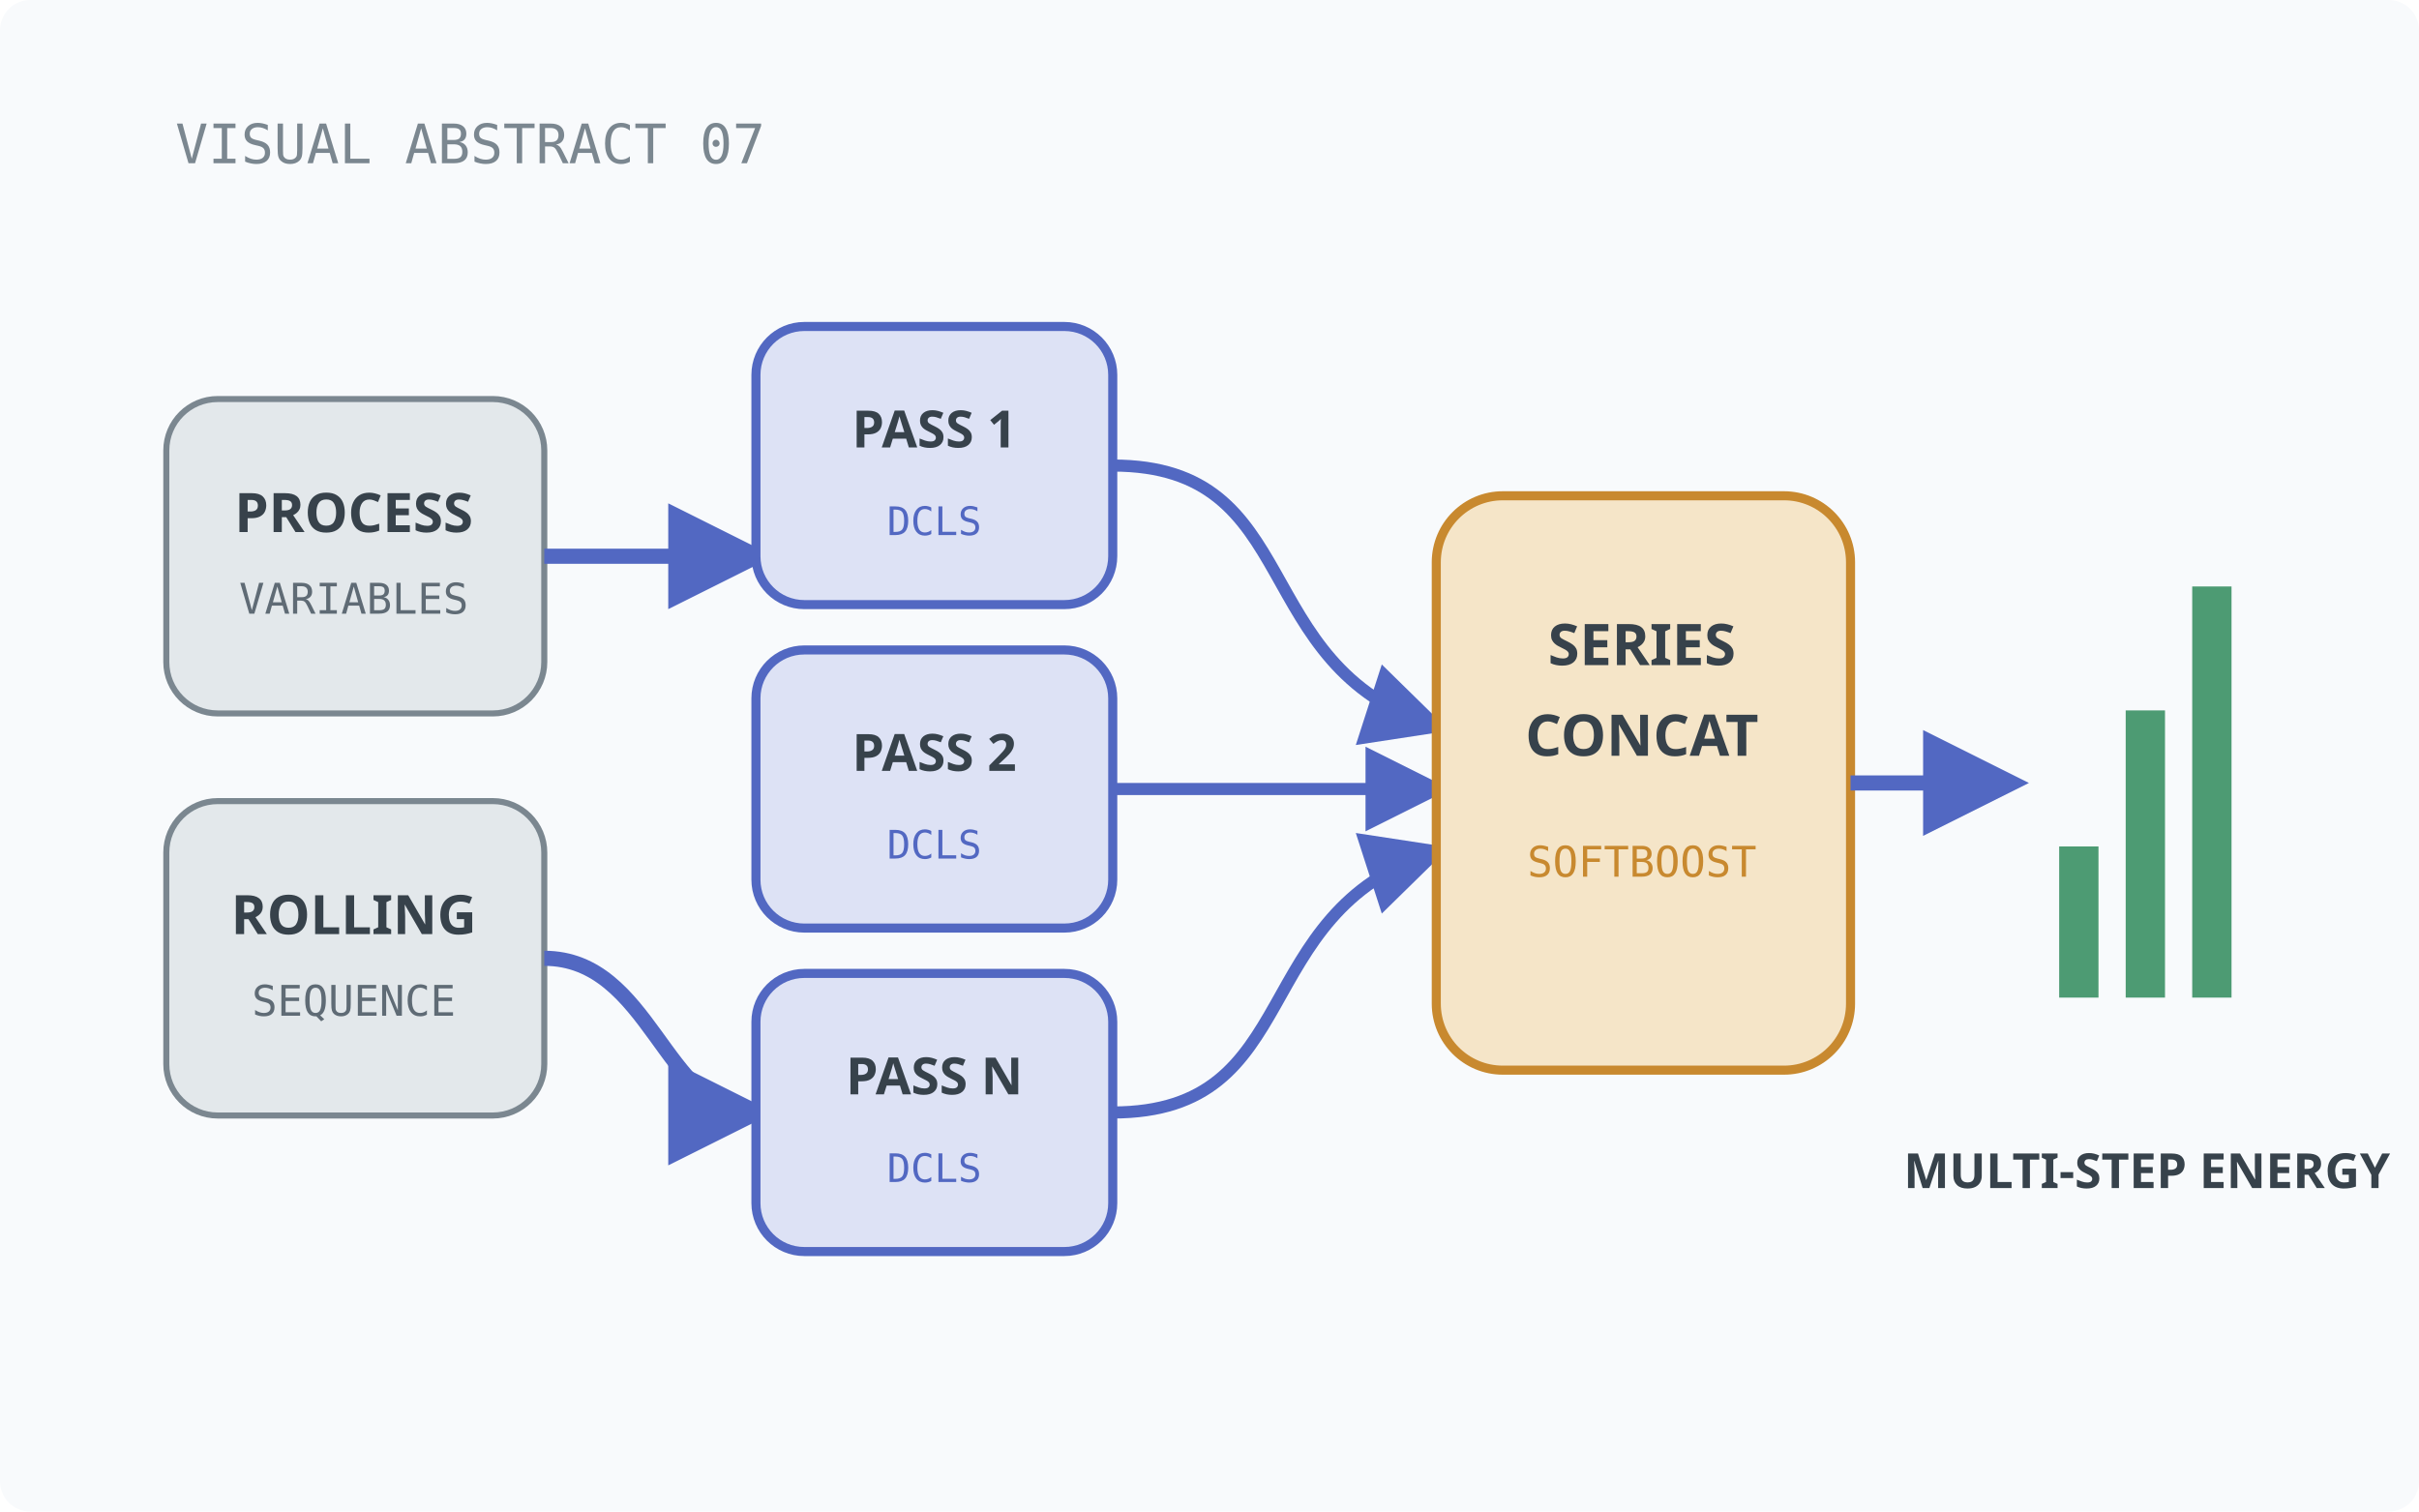
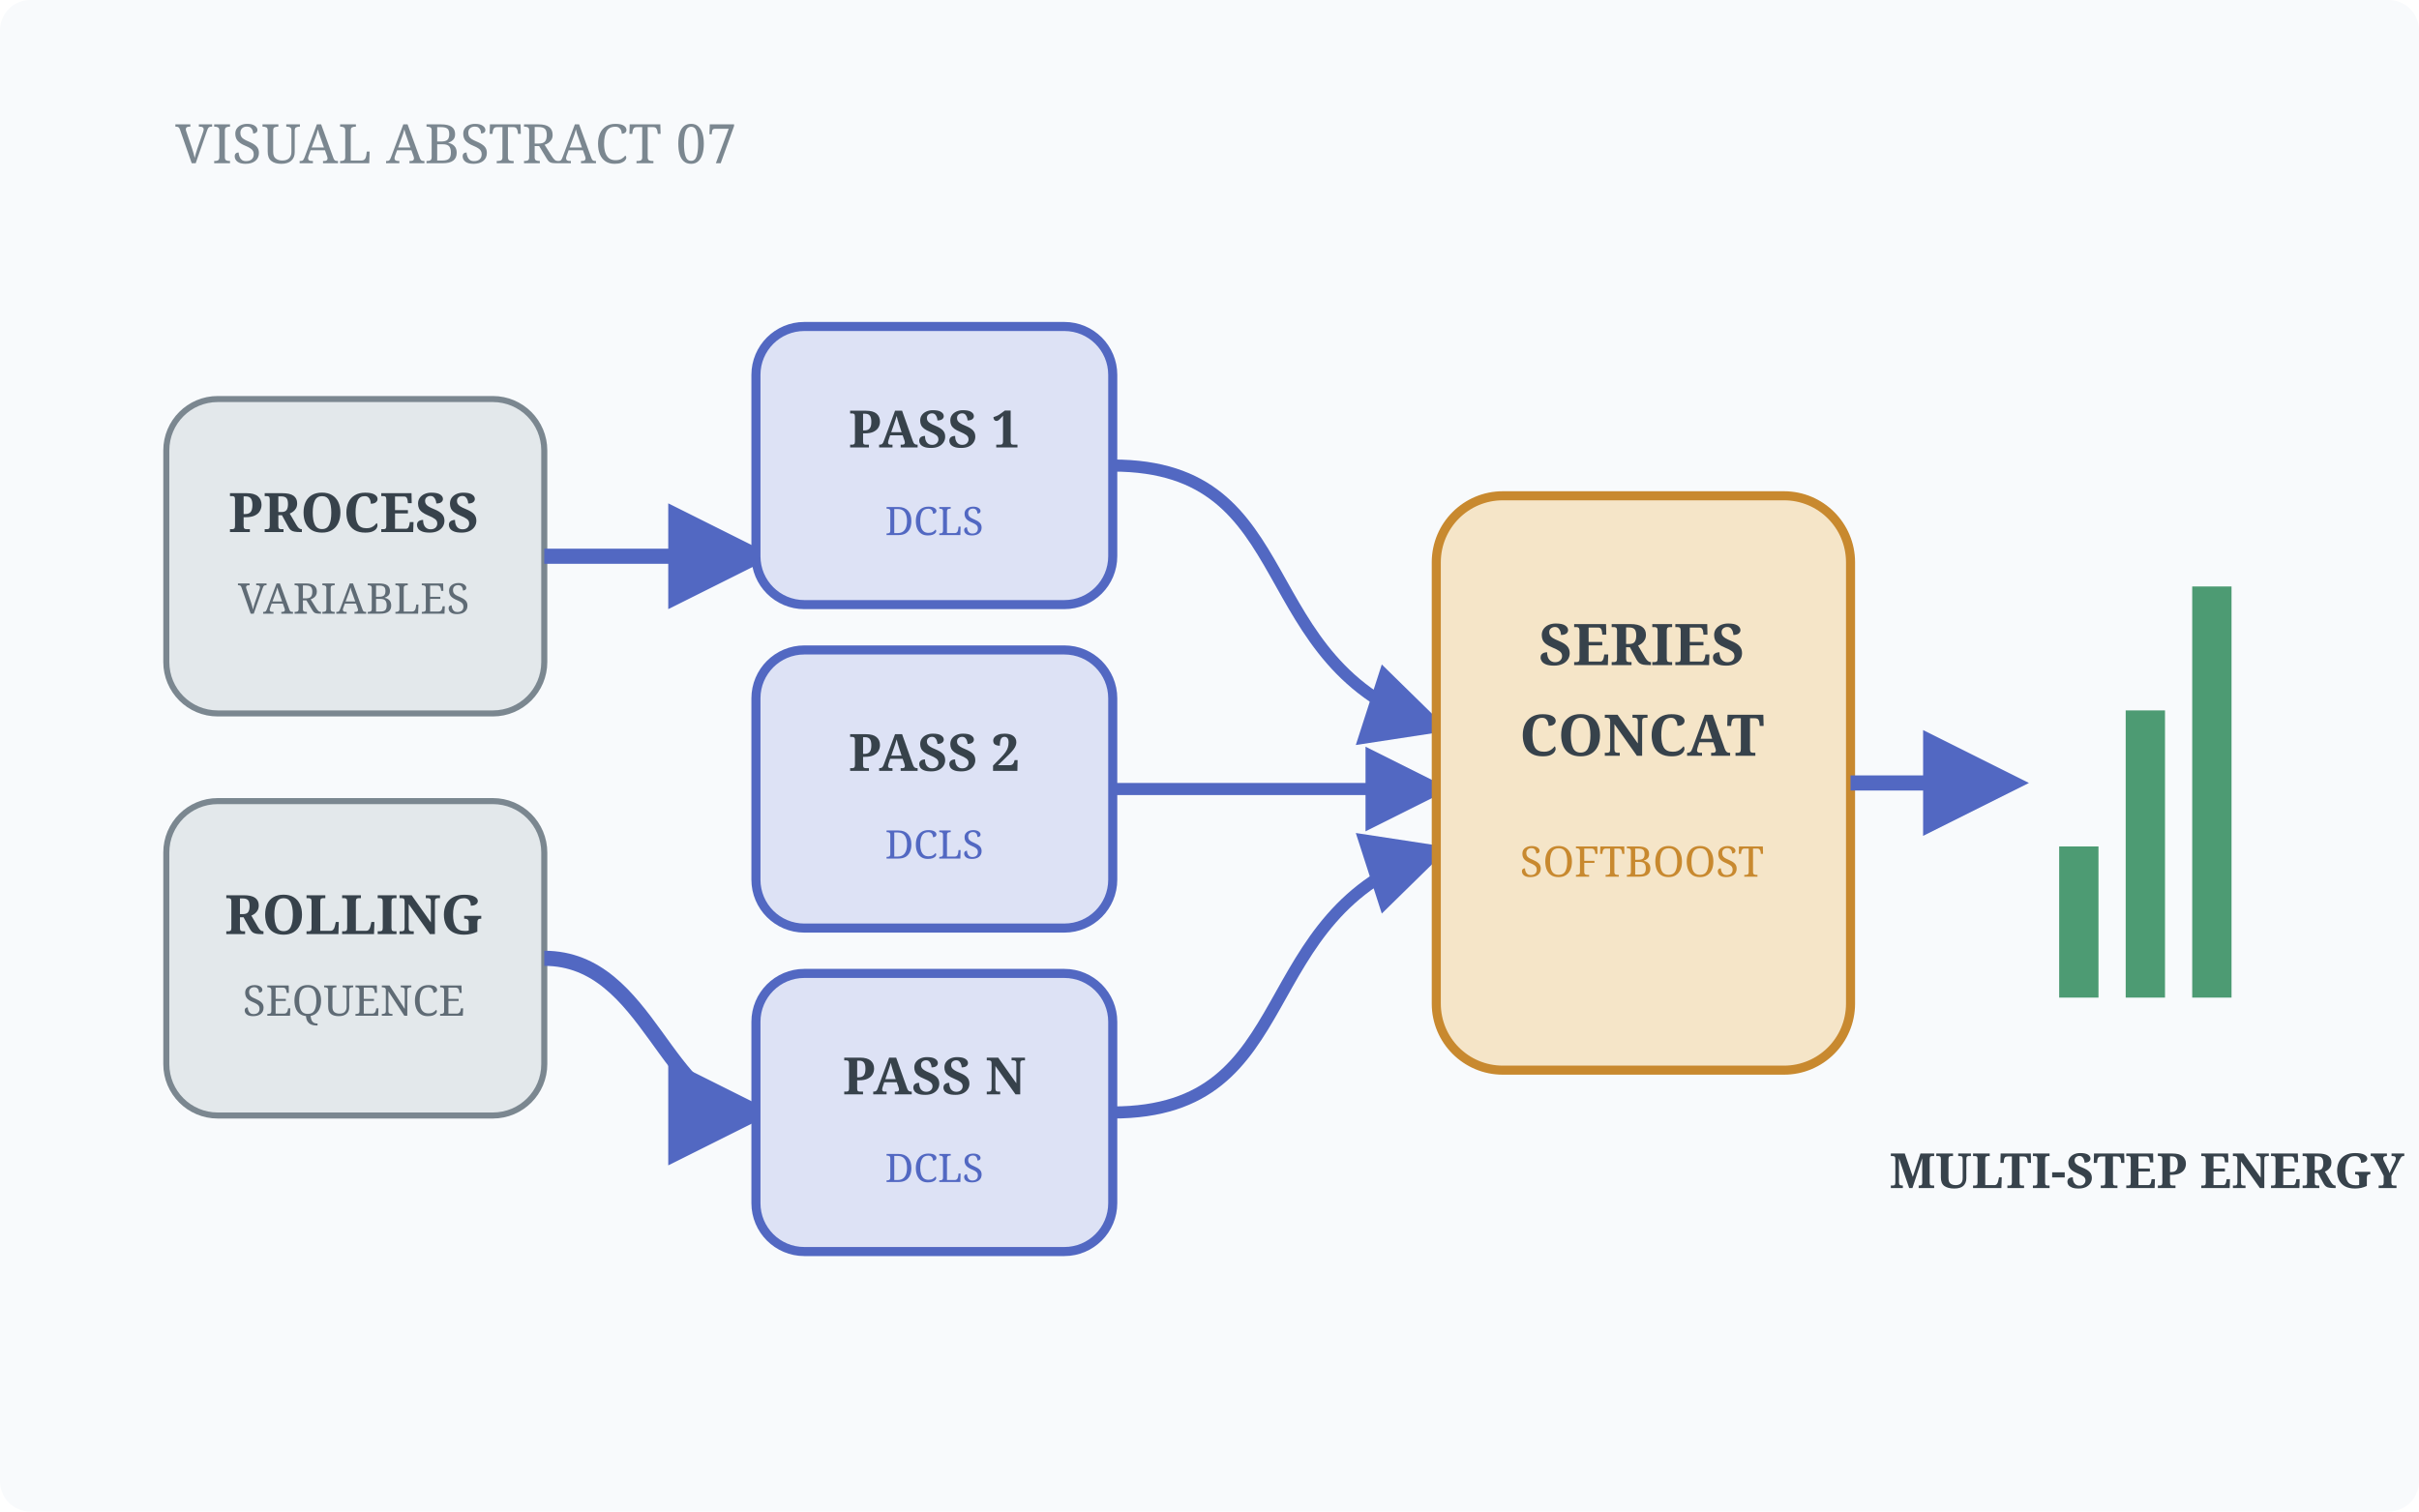
<svg xmlns="http://www.w3.org/2000/svg" viewBox="0 0 800 500" role="img" aria-labelledby="title desc">
  <defs>
    <marker id="a" viewBox="0 0 10 10" refX="8" refY="5" markerWidth="7" markerHeight="7" orient="auto">
      <path d="M0 0L10 5L0 10Z" fill="#5268C2" />
    </marker>
  </defs>
  <rect width="800" height="500" rx="10" fill="#F8FAFC" />
-   <text x="58" y="54" fill="#7B8790" font-family="monospace" font-size="18">VISUAL ABSTRACT 07</text>
+   <text x="58" y="54" fill="#7B8790" font-family="Georgia, serif" font-size="18">VISUAL ABSTRACT 07</text>
  <g fill="#E3E8EB" stroke="#7B8790" stroke-width="2">
    <rect x="55" y="132" width="125" height="104" rx="17" />
    <rect x="55" y="265" width="125" height="104" rx="17" />
  </g>
-   <text x="117" y="176" text-anchor="middle" fill="#37424B" font-family="sans-serif" font-size="18" font-weight="700">PROCESS</text>
-   <text x="117" y="203" text-anchor="middle" fill="#5F6B75" font-family="monospace" font-size="14">VARIABLES</text>
-   <text x="117" y="309" text-anchor="middle" fill="#37424B" font-family="sans-serif" font-size="18" font-weight="700">ROLLING</text>
-   <text x="117" y="336" text-anchor="middle" fill="#5F6B75" font-family="monospace" font-size="14">SEQUENCE</text>
+   <text x="117" y="176" text-anchor="middle" fill="#37424B" font-family="Georgia, serif" font-size="18" font-weight="700">PROCESS</text>
+   <text x="117" y="203" text-anchor="middle" fill="#5F6B75" font-family="Georgia, serif" font-size="14">VARIABLES</text>
+   <text x="117" y="309" text-anchor="middle" fill="#37424B" font-family="Georgia, serif" font-size="18" font-weight="700">ROLLING</text>
+   <text x="117" y="336" text-anchor="middle" fill="#5F6B75" font-family="Georgia, serif" font-size="14">SEQUENCE</text>
  <path d="M180 184H249" stroke="#5268C2" stroke-width="5" marker-end="url(#a)" />
  <path d="M180 317C215 317 220 368 249 368" fill="none" stroke="#5268C2" stroke-width="5" marker-end="url(#a)" />
  <g fill="#DDE2F5" stroke="#5268C2" stroke-width="3">
    <rect x="250" y="108" width="118" height="92" rx="16" />
    <rect x="250" y="215" width="118" height="92" rx="16" />
    <rect x="250" y="322" width="118" height="92" rx="16" />
  </g>
-   <text x="309" y="148" text-anchor="middle" fill="#37424B" font-family="sans-serif" font-size="17" font-weight="700">PASS 1</text>
-   <text x="309" y="177" text-anchor="middle" fill="#5268C2" font-family="monospace" font-size="13">DCLS</text>
-   <text x="309" y="255" text-anchor="middle" fill="#37424B" font-family="sans-serif" font-size="17" font-weight="700">PASS 2</text>
-   <text x="309" y="284" text-anchor="middle" fill="#5268C2" font-family="monospace" font-size="13">DCLS</text>
-   <text x="309" y="362" text-anchor="middle" fill="#37424B" font-family="sans-serif" font-size="17" font-weight="700">PASS N</text>
-   <text x="309" y="391" text-anchor="middle" fill="#5268C2" font-family="monospace" font-size="13">DCLS</text>
+   <text x="309" y="148" text-anchor="middle" fill="#37424B" font-family="Georgia, serif" font-size="17" font-weight="700">PASS 1</text>
+   <text x="309" y="177" text-anchor="middle" fill="#5268C2" font-family="Georgia, serif" font-size="13">DCLS</text>
+   <text x="309" y="255" text-anchor="middle" fill="#37424B" font-family="Georgia, serif" font-size="17" font-weight="700">PASS 2</text>
+   <text x="309" y="284" text-anchor="middle" fill="#5268C2" font-family="Georgia, serif" font-size="13">DCLS</text>
+   <text x="309" y="362" text-anchor="middle" fill="#37424B" font-family="Georgia, serif" font-size="17" font-weight="700">PASS N</text>
+   <text x="309" y="391" text-anchor="middle" fill="#5268C2" font-family="Georgia, serif" font-size="13">DCLS</text>
  <path d="M368 154C432 154 412 220 474 240" fill="none" stroke="#5268C2" stroke-width="4" marker-end="url(#a)" />
  <path d="M368 261H474" fill="none" stroke="#5268C2" stroke-width="4" marker-end="url(#a)" />
  <path d="M368 368C432 368 412 302 474 282" fill="none" stroke="#5268C2" stroke-width="4" marker-end="url(#a)" />
  <rect x="475" y="164" width="137" height="190" rx="22" fill="#F5E5C8" stroke="#C8892F" stroke-width="3" />
-   <text x="543" y="220" text-anchor="middle" fill="#37424B" font-family="sans-serif" font-size="19" font-weight="700">SERIES</text>
-   <text x="543" y="250" text-anchor="middle" fill="#37424B" font-family="sans-serif" font-size="19" font-weight="700">CONCAT</text>
-   <text x="543" y="290" text-anchor="middle" fill="#C8892F" font-family="monospace" font-size="14">SOFTBOOST</text>
+   <text x="543" y="220" text-anchor="middle" fill="#37424B" font-family="Georgia, serif" font-size="19" font-weight="700">SERIES</text>
+   <text x="543" y="250" text-anchor="middle" fill="#37424B" font-family="Georgia, serif" font-size="19" font-weight="700">CONCAT</text>
+   <text x="543" y="290" text-anchor="middle" fill="#C8892F" font-family="Georgia, serif" font-size="14">SOFTBOOST</text>
  <path d="M612 259H664" stroke="#5268C2" stroke-width="5" marker-end="url(#a)" />
  <g fill="#4D9B73">
    <rect x="681" y="280" width="13" height="50" />
    <rect x="703" y="235" width="13" height="95" />
    <rect x="725" y="194" width="13" height="136" />
  </g>
-   <text x="710" y="393" text-anchor="middle" fill="#37424B" font-family="sans-serif" font-size="16" font-weight="700">MULTI-STEP ENERGY</text>
+   <text x="710" y="393" text-anchor="middle" fill="#37424B" font-family="Georgia, serif" font-size="16" font-weight="700">MULTI-STEP ENERGY</text>
</svg>
